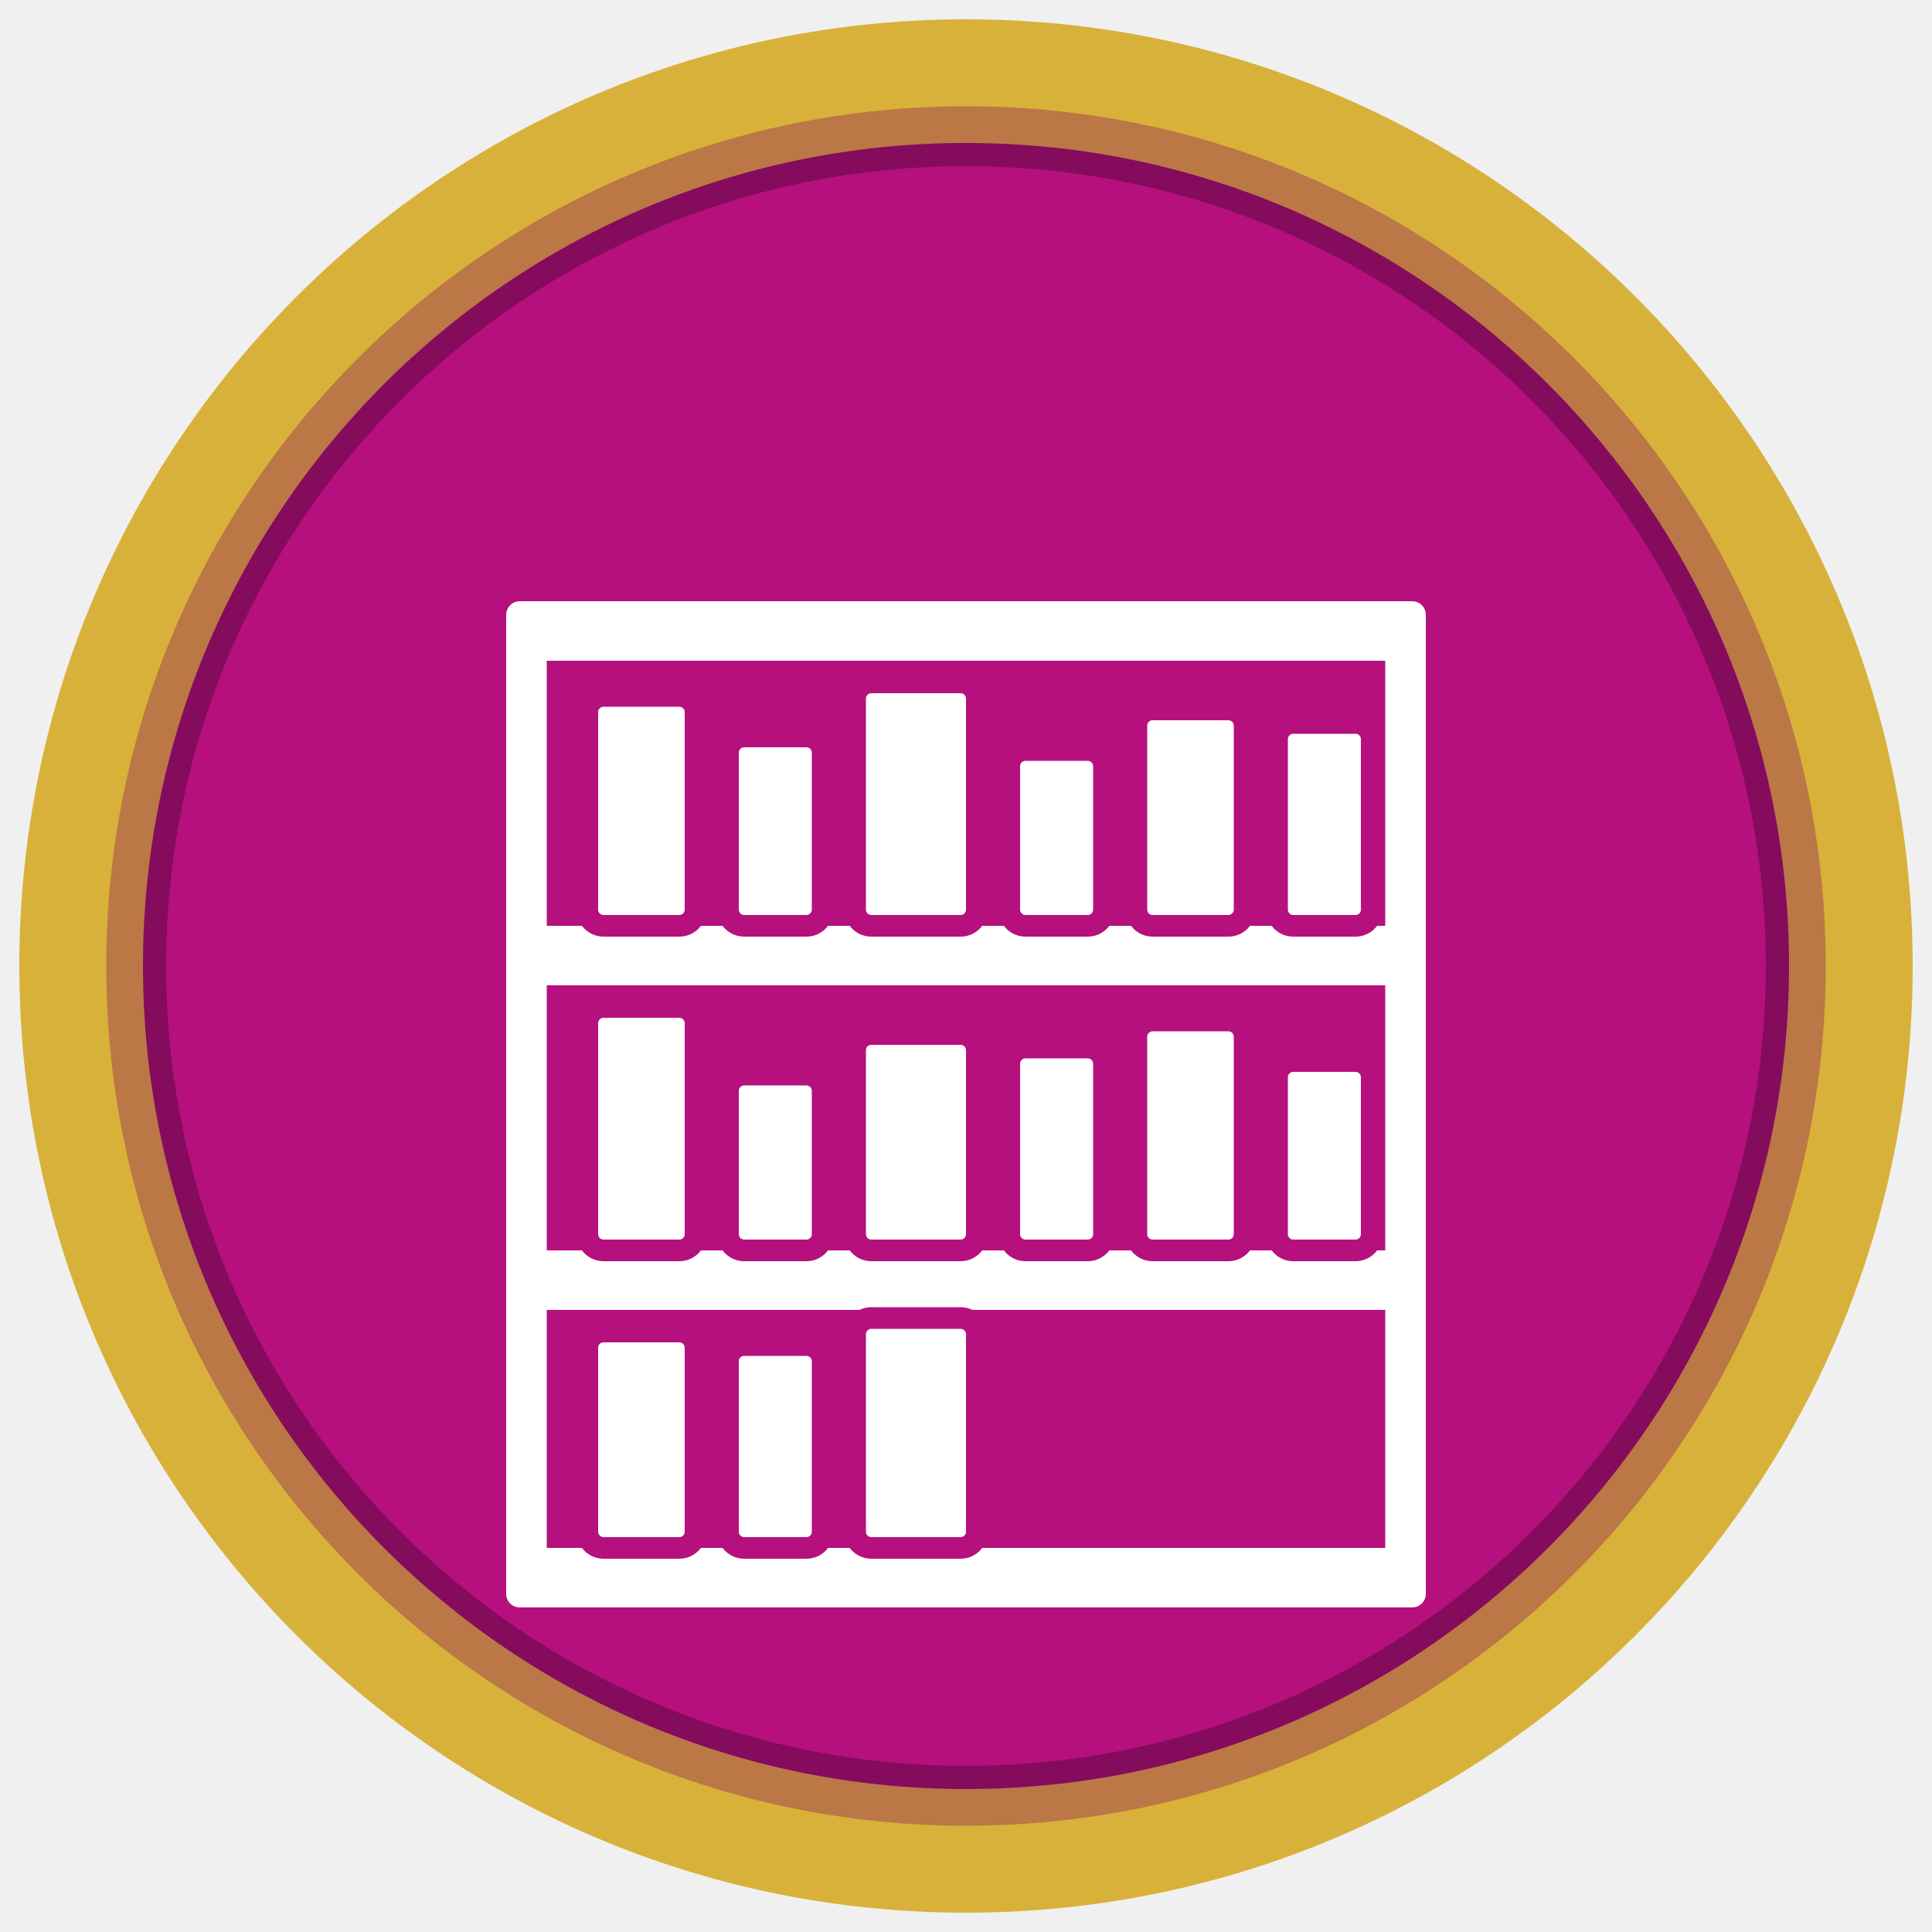
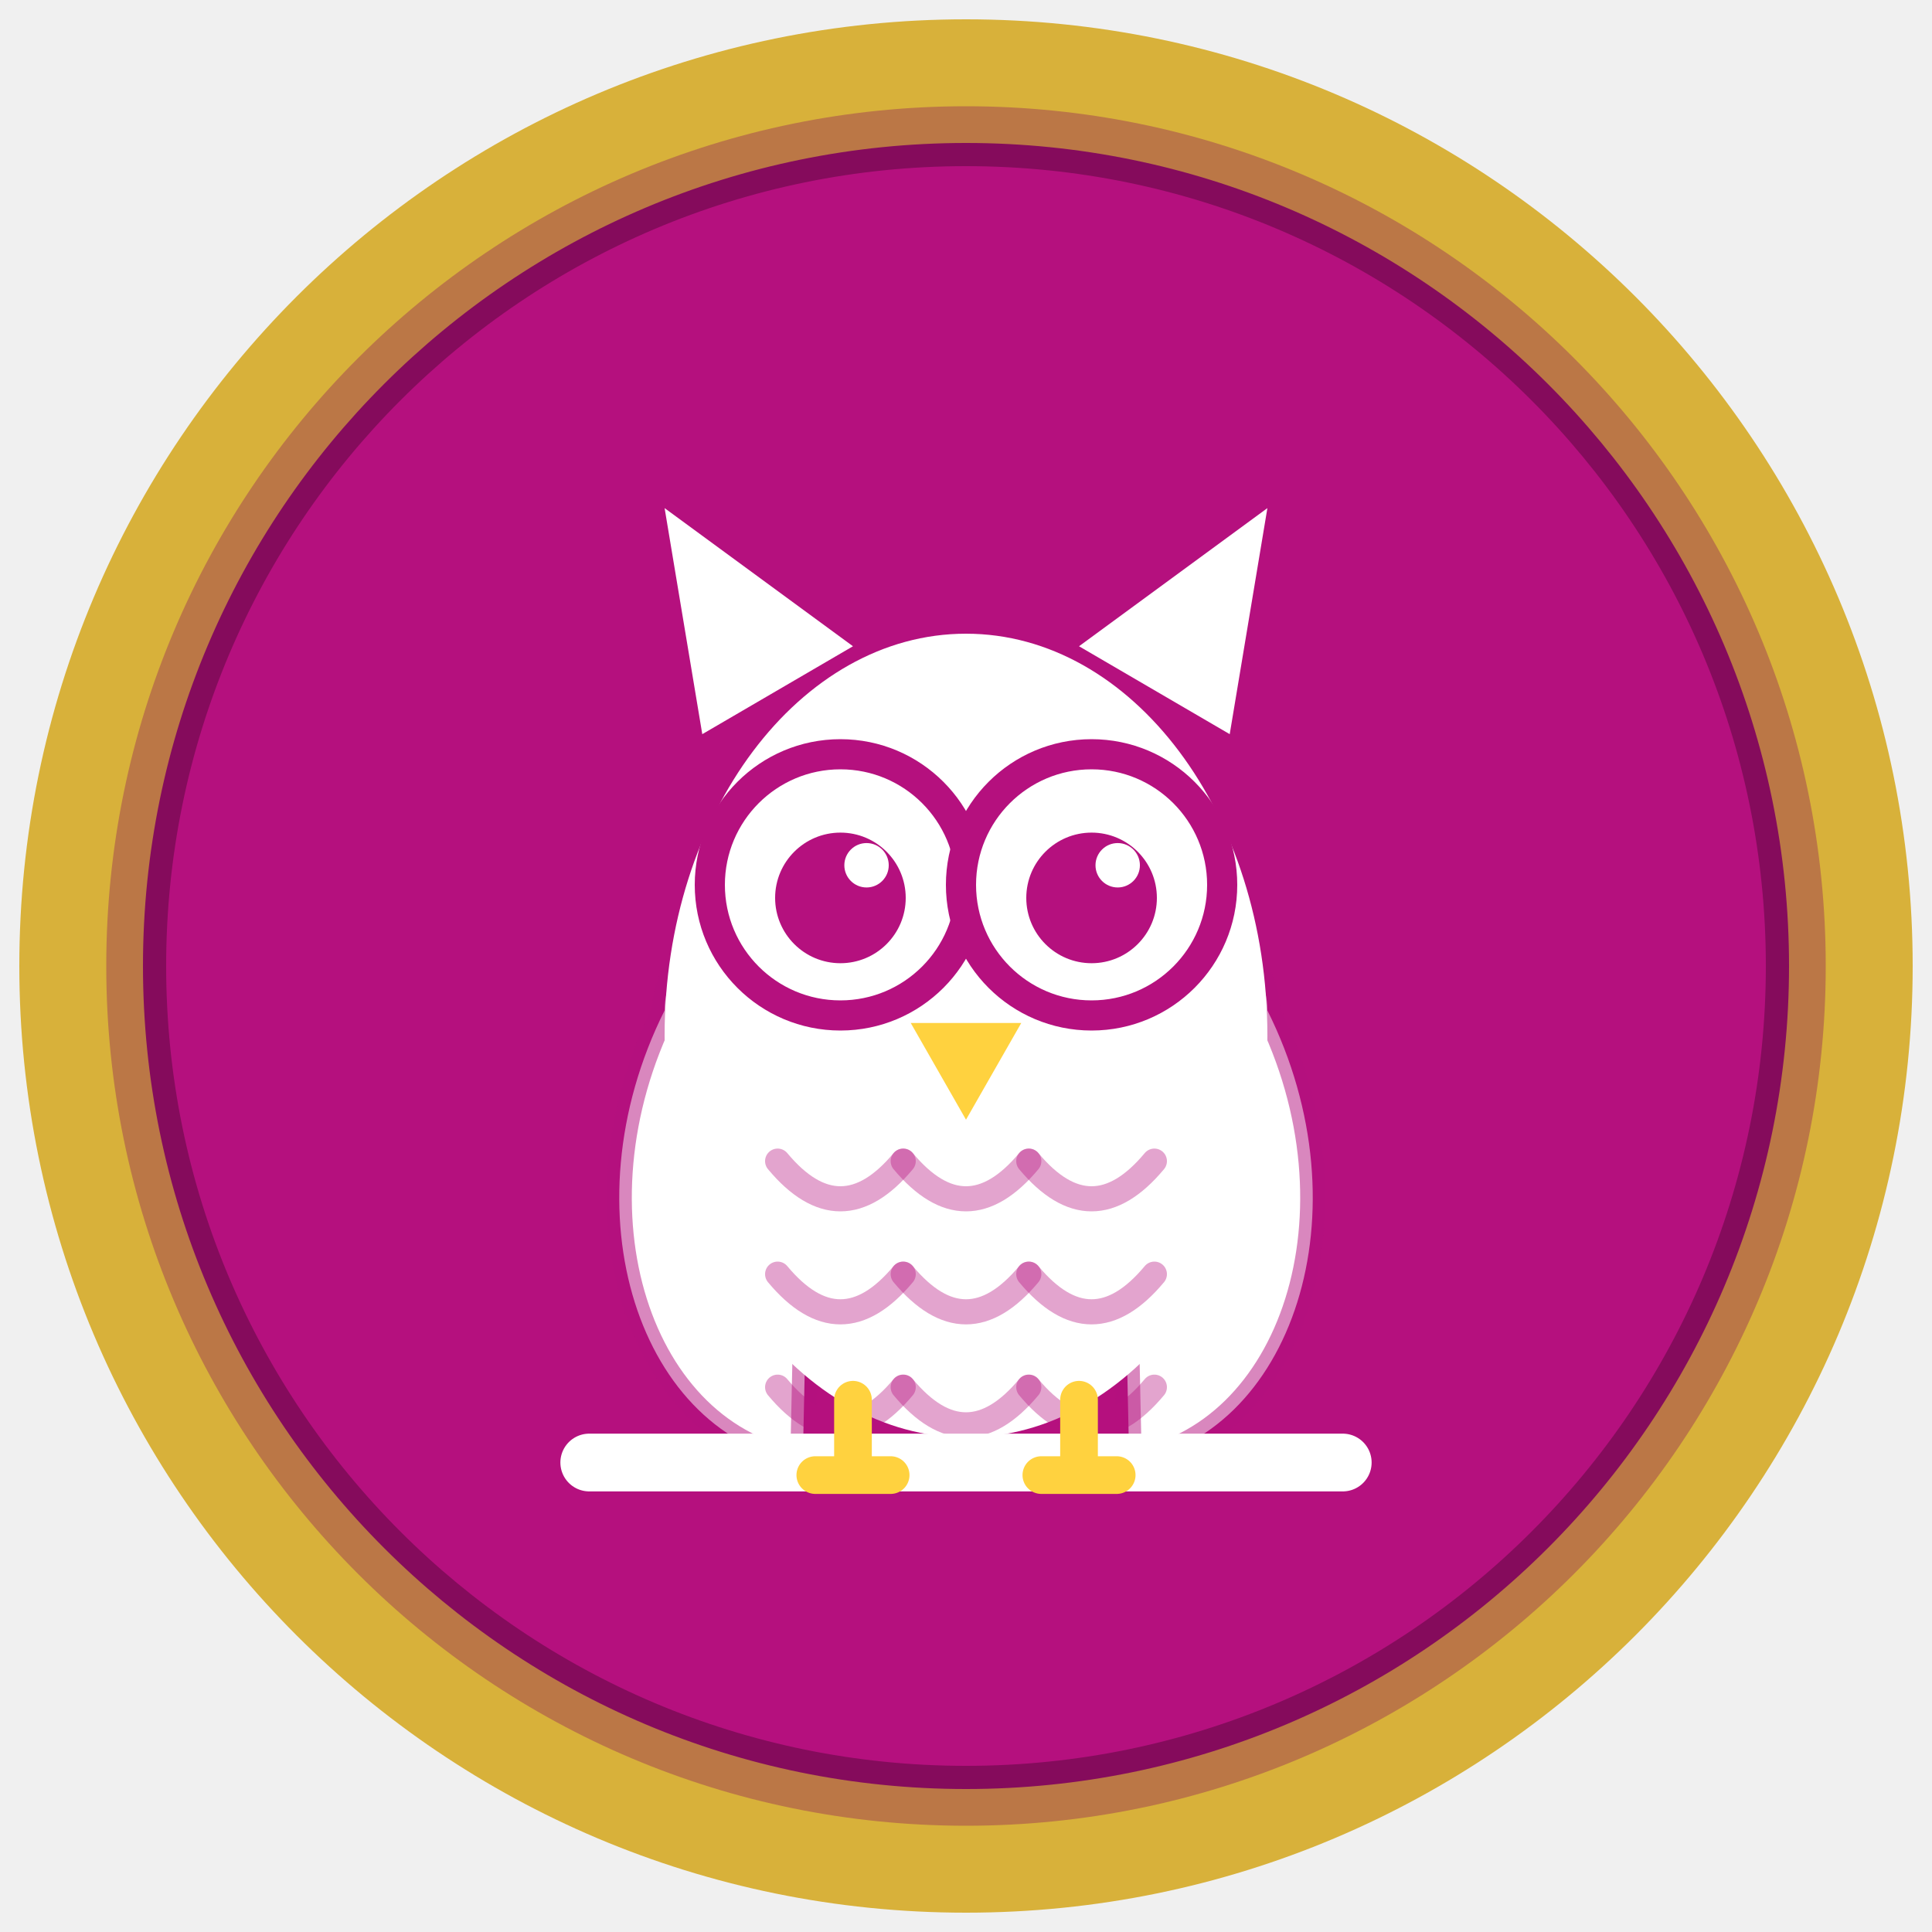
<svg xmlns="http://www.w3.org/2000/svg" viewBox="-100 -100 200 200" width="400" height="400">
  <circle r="98" fill="#D8B13A" />
  <circle r="89" fill="#850B5C" opacity=".35" />
  <circle r="84" fill="#B5107E" />
  <circle r="84" fill="none" stroke="#850B5C" stroke-width="2.4" />
-   <g transform="translate(0 2) scale(1.4)">
-     <rect x="-34" y="-26" width="3" height="70" fill="#FFFFFF" />
-     <rect x="31" y="-26" width="3" height="70" fill="#FFFFFF" />
-     <rect x="-34" y="-28.4" width="68" height="4.4" rx="1" fill="#FFFFFF" />
-     <rect x="-34" y="-4.4" width="68" height="4.4" rx="1" fill="#FFFFFF" />
-     <rect x="-34" y="19.6" width="68" height="4.4" rx="1" fill="#FFFFFF" />
-     <rect x="-34" y="41.6" width="68" height="4.4" rx="1" fill="#FFFFFF" />
-     <rect x="-28" y="-21.4" width="8" height="17" rx="1.2" fill="#FFFFFF" stroke="#B5107E" stroke-width="1.6" />
-     <rect x="-17.6" y="-18.4" width="7" height="14" rx="1.2" fill="#FFFFFF" stroke="#B5107E" stroke-width="1.6" />
-     <rect x="-8.2" y="-22.4" width="9" height="18" rx="1.2" fill="#FFFFFF" stroke="#B5107E" stroke-width="1.6" />
-     <rect x="3.2" y="-17.4" width="7" height="13" rx="1.2" fill="#FFFFFF" stroke="#B5107E" stroke-width="1.6" />
-     <rect x="12.6" y="-20.4" width="8" height="16" rx="1.2" fill="#FFFFFF" stroke="#B5107E" stroke-width="1.6" />
-     <rect x="23.0" y="-19.4" width="7" height="15" rx="1.2" fill="#FFFFFF" stroke="#B5107E" stroke-width="1.6" />
-     <rect x="-28" y="1.6" width="8" height="18" rx="1.2" fill="#FFFFFF" stroke="#B5107E" stroke-width="1.6" />
-     <rect x="-17.6" y="6.6" width="7" height="13" rx="1.2" fill="#FFFFFF" stroke="#B5107E" stroke-width="1.6" />
-     <rect x="-8.2" y="3.6" width="9" height="16" rx="1.2" fill="#FFFFFF" stroke="#B5107E" stroke-width="1.6" />
-     <rect x="3.2" y="4.6" width="7" height="15" rx="1.2" fill="#FFFFFF" stroke="#B5107E" stroke-width="1.6" />
-     <rect x="12.6" y="2.6" width="8" height="17" rx="1.2" fill="#FFFFFF" stroke="#B5107E" stroke-width="1.6" />
-     <rect x="23.0" y="5.6" width="7" height="14" rx="1.2" fill="#FFFFFF" stroke="#B5107E" stroke-width="1.6" />
-     <rect x="-28" y="25.6" width="8" height="16" rx="1.2" fill="#FFFFFF" stroke="#B5107E" stroke-width="1.6" />
-     <rect x="-17.6" y="26.6" width="7" height="15" rx="1.2" fill="#FFFFFF" stroke="#B5107E" stroke-width="1.6" />
-     <rect x="-8.2" y="24.6" width="9" height="17" rx="1.2" fill="#FFFFFF" stroke="#B5107E" stroke-width="1.6" />
+   <g transform="translate(0 2) scale(1.3)">
+     <path d="M-24,2 C-32,18 -26,36 -13,38 L-12,-8 C-20,-6 -24,-2 -24,2Z M24,2 C32,18 26,36 13,38 L12,-8 C20,-6 24,-2 24,2Z" fill="#FFFFFF" stroke="#B5107E" stroke-width="2" stroke-opacity=".5" />
+     <ellipse cx="0" cy="4" rx="24" ry="32" fill="#FFFFFF" />
+     <path d="M-21,-20 L-24,-38 L-9,-27Z M21,-20 L24,-38 L9,-27Z" fill="#FFFFFF" />
+     <circle cx="-10" cy="-8" r="10.4" fill="#FFFFFF" stroke="#B5107E" stroke-width="2.4" />
+     <circle cx="-10" cy="-6.96" r="5.2" fill="#B5107E" />
+     <circle cx="-7.92" cy="-9.56" r="1.768" fill="#FFFFFF" />
+     <circle cx="10" cy="-8" r="10.4" fill="#FFFFFF" stroke="#B5107E" stroke-width="2.4" />
+     <circle cx="10" cy="-6.96" r="5.2" fill="#B5107E" />
+     <circle cx="12.08" cy="-9.56" r="1.768" fill="#FFFFFF" />
+     <path d="M-4.4,3 L4.4,3 L0,10.7Z" fill="#FFD23F" />
+     <path d="M-15,14 q5,6 10,0" stroke="#B5107E" stroke-width="2" stroke-opacity=".38" fill="none" stroke-linecap="round" />
+     <path d="M-5,14 q5,6 10,0" stroke="#B5107E" stroke-width="2" stroke-opacity=".38" fill="none" stroke-linecap="round" />
+     <path d="M5,14 q5,6 10,0" stroke="#B5107E" stroke-width="2" stroke-opacity=".38" fill="none" stroke-linecap="round" />
+     <path d="M-15,23 q5,6 10,0" stroke="#B5107E" stroke-width="2" stroke-opacity=".38" fill="none" stroke-linecap="round" />
+     <path d="M-5,23 q5,6 10,0" stroke="#B5107E" stroke-width="2" stroke-opacity=".38" fill="none" stroke-linecap="round" />
+     <path d="M5,23 q5,6 10,0" stroke="#B5107E" stroke-width="2" stroke-opacity=".38" fill="none" stroke-linecap="round" />
+     <path d="M-15,32 q5,6 10,0" stroke="#B5107E" stroke-width="2" stroke-opacity=".38" fill="none" stroke-linecap="round" />
+     <path d="M-5,32 q5,6 10,0" stroke="#B5107E" stroke-width="2" stroke-opacity=".38" fill="none" stroke-linecap="round" />
+     <path d="M5,32 q5,6 10,0" stroke="#B5107E" stroke-width="2" stroke-opacity=".38" fill="none" stroke-linecap="round" />
+     <path d="M-30,38 H30" stroke="#FFFFFF" stroke-width="4.6" stroke-linecap="round" />
+     <path d="M-9,33 v6 M-12,39 h6 M9,33 v6 M6,39 h6" stroke="#FFD23F" stroke-width="3" stroke-linecap="round" fill="none" />
  </g>
</svg>
